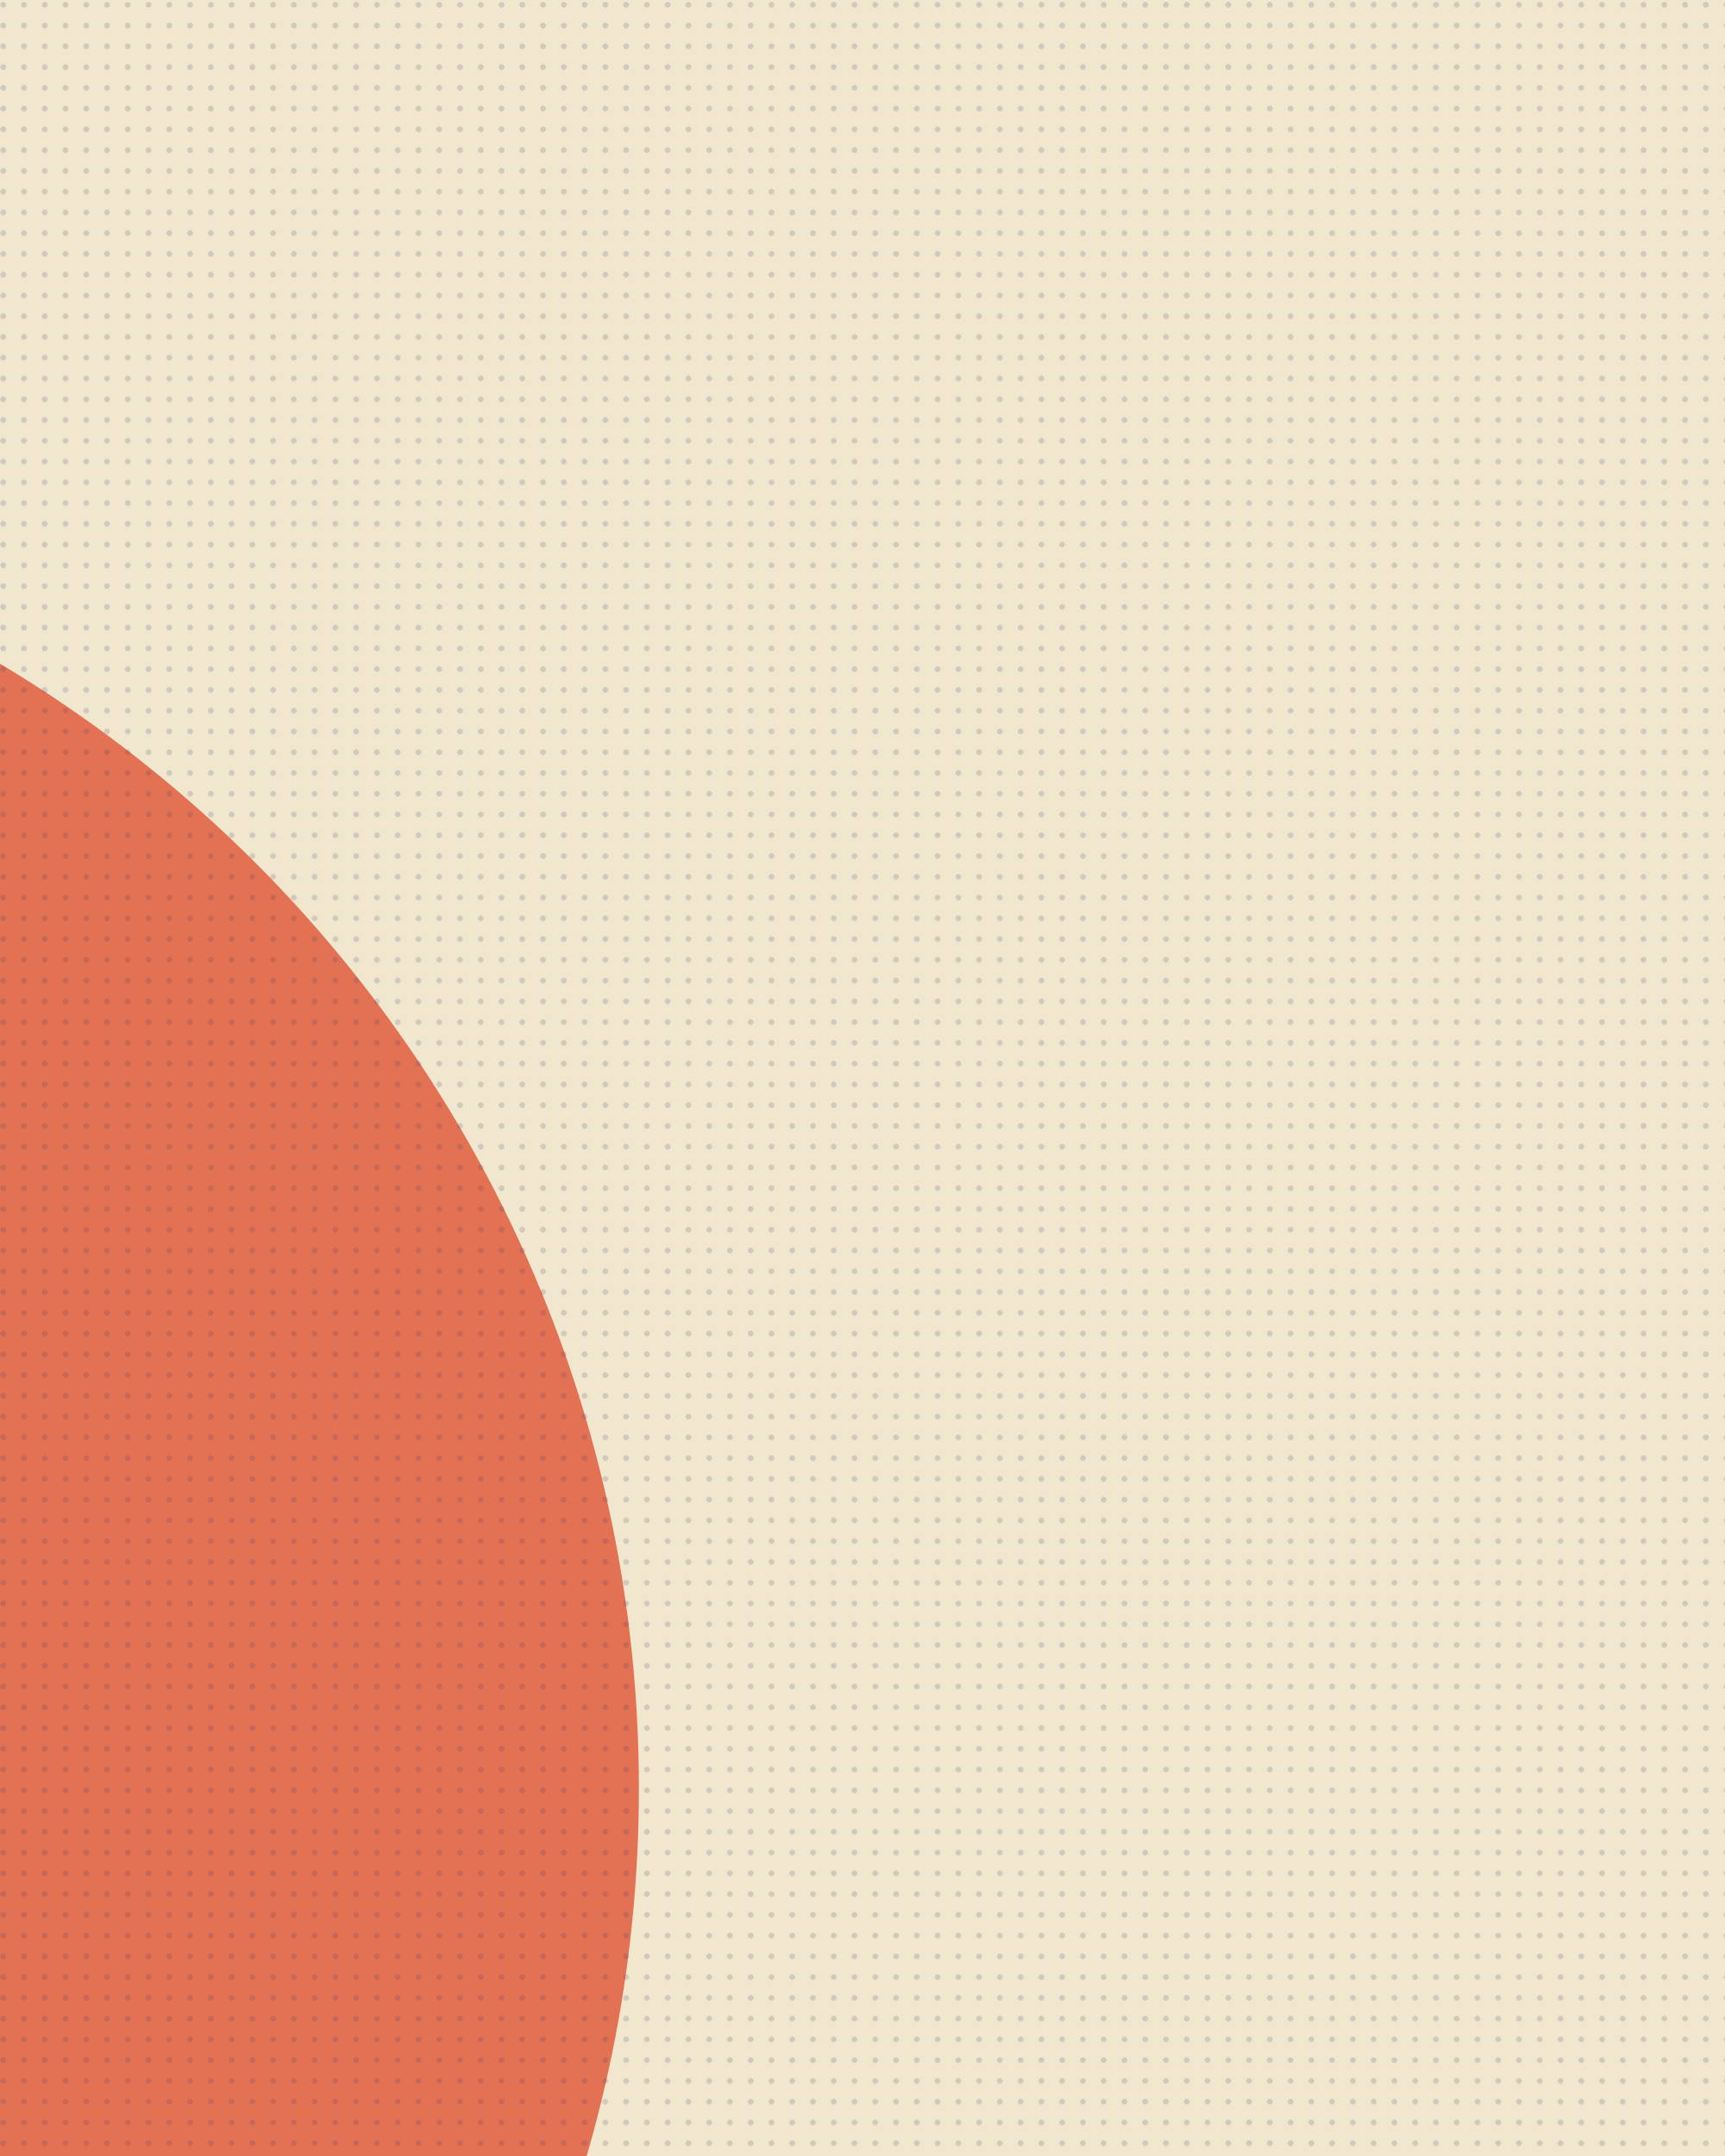
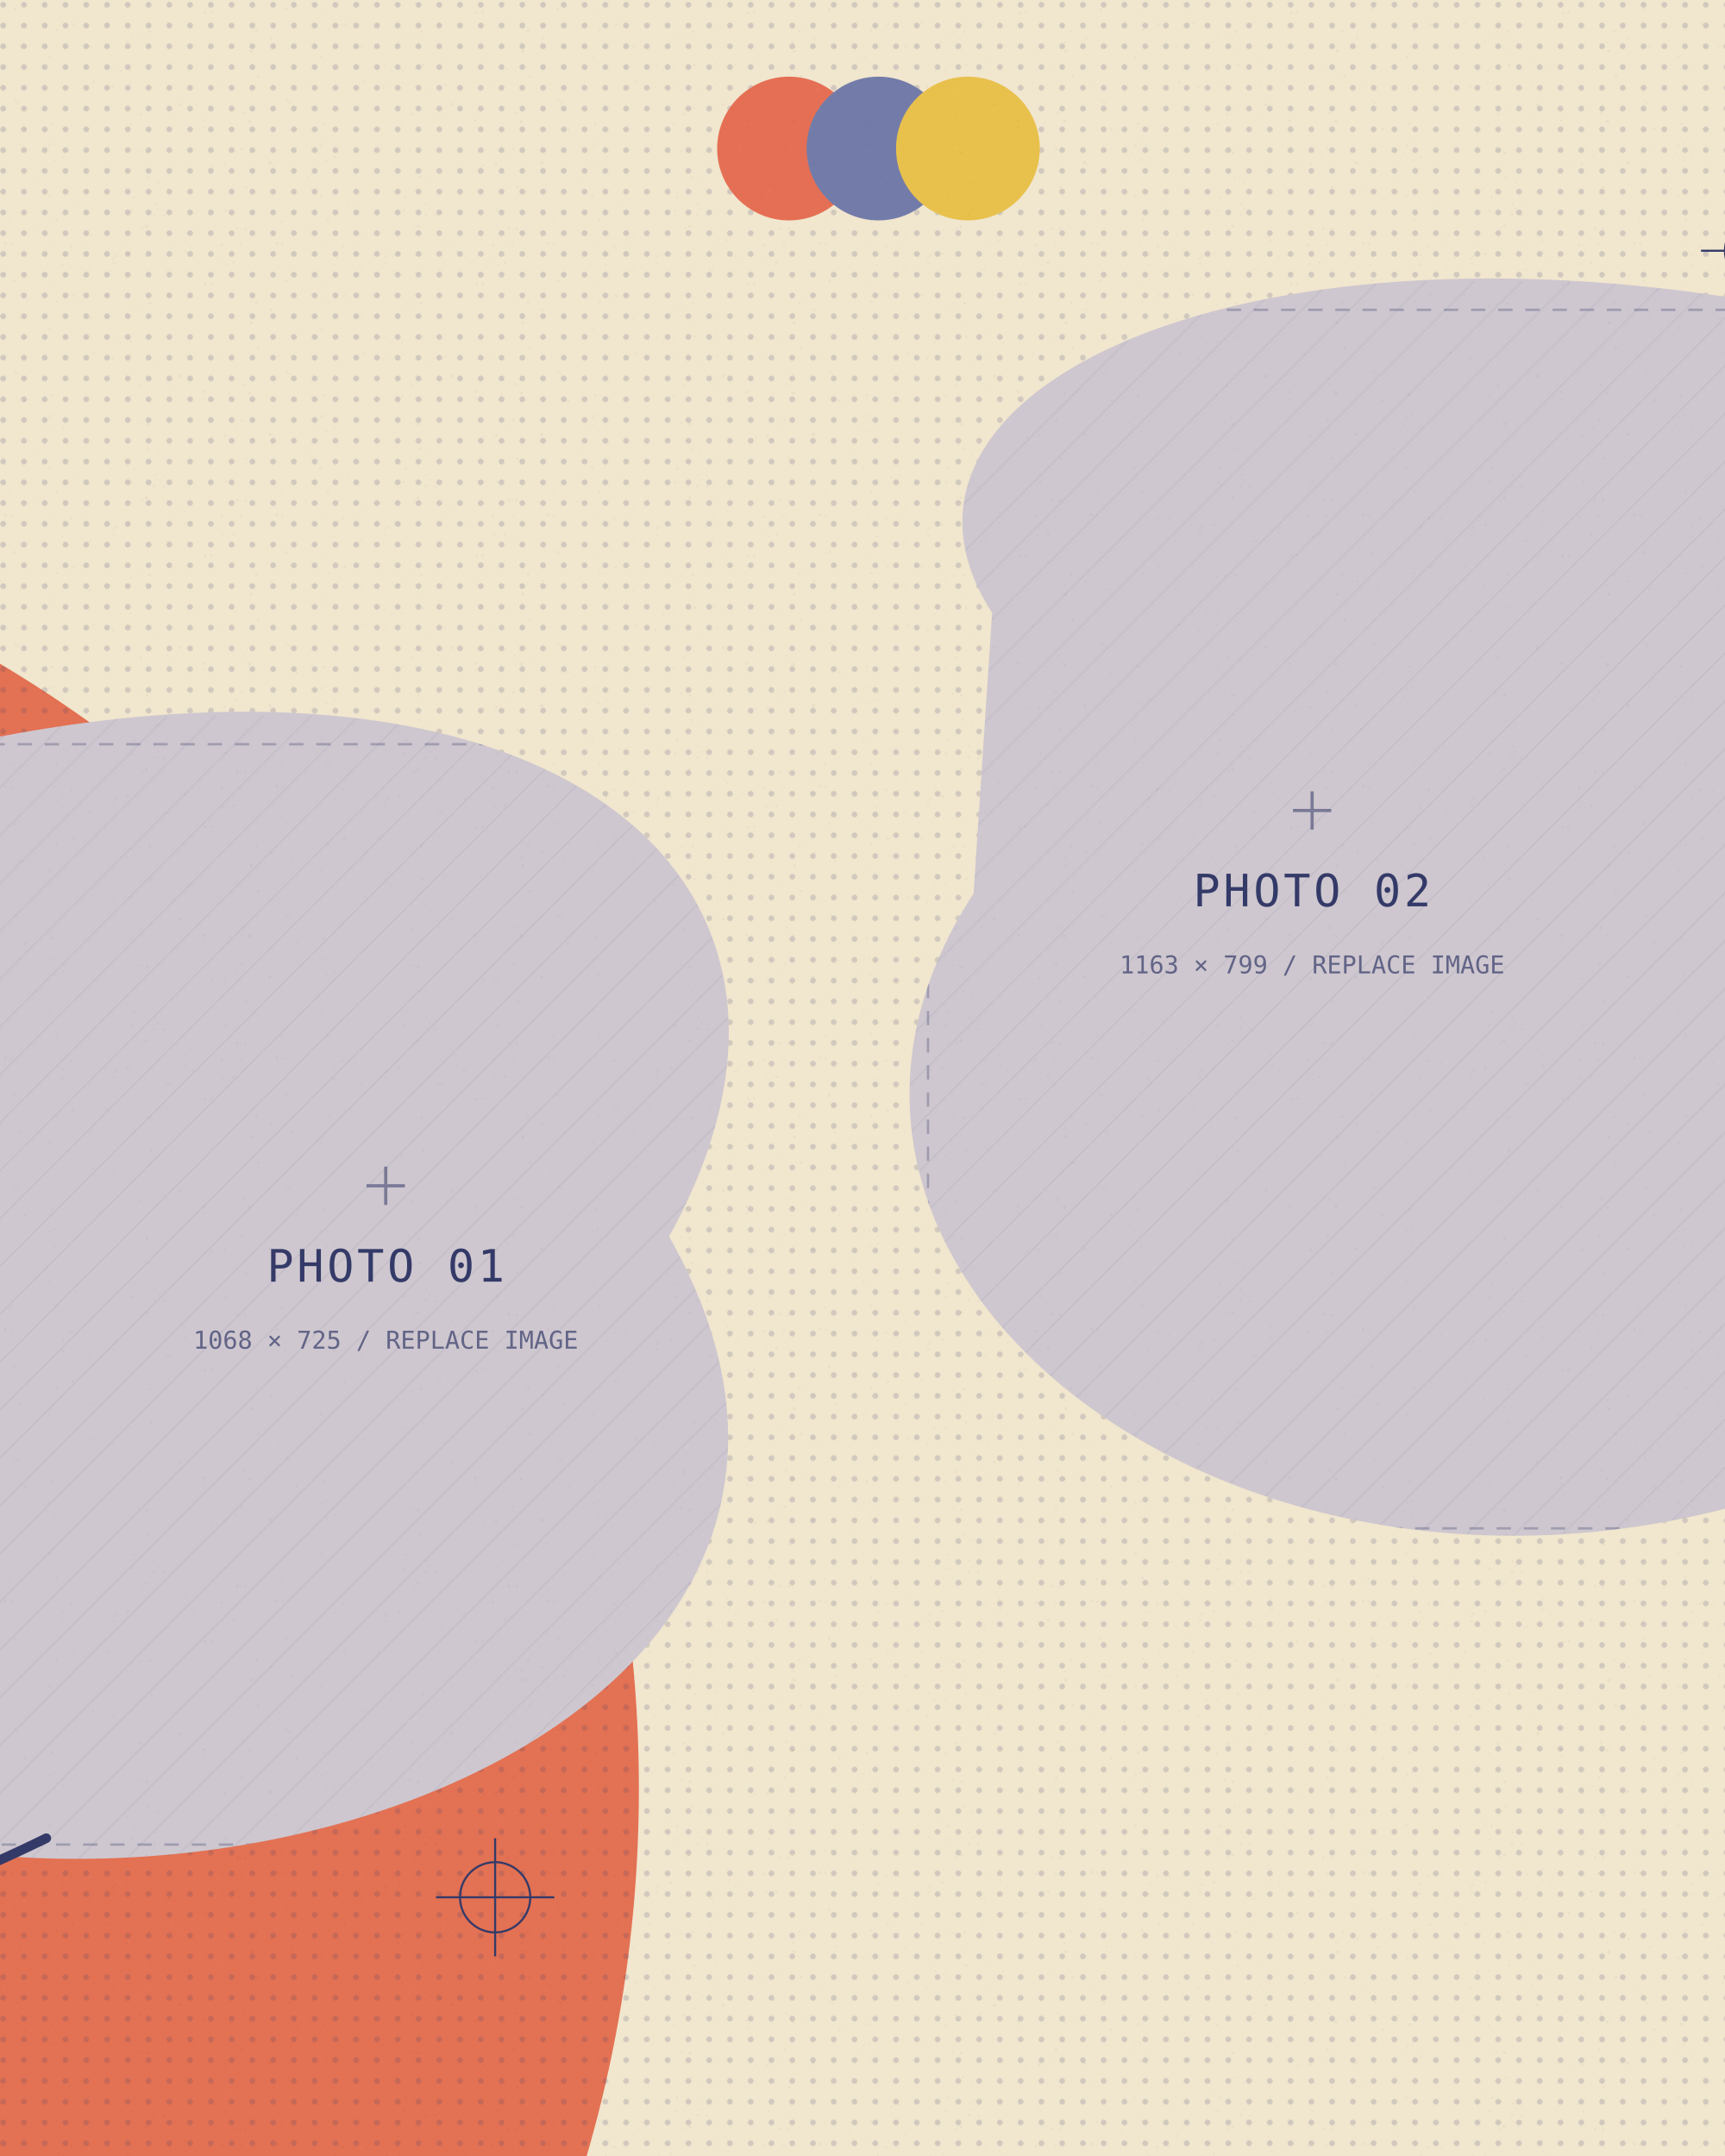
<svg xmlns="http://www.w3.org/2000/svg" width="1080" height="1350" viewBox="1080 0 1080 1350">
  <defs>
    <filter id="shadow" x="-40%" y="-40%" width="190%" height="200%">
      <feDropShadow dx="0" dy="10" stdDeviation="12" flood-color="#1b1713" flood-opacity=".2" />
    </filter>
    <filter id="small-shadow" x="-30%" y="-30%" width="160%" height="180%">
      <feDropShadow dx="1" dy="4" stdDeviation="3" flood-color="#241e17" flood-opacity=".22" />
    </filter>
    <linearGradient id="chrome" x1="0" y1="0" x2="1" y2="1">
      <stop stop-color="#55566a" />
      <stop offset=".16" stop-color="#e6e7ec" />
      <stop offset=".38" stop-color="#acaaba" />
      <stop offset=".52" stop-color="#fff" />
      <stop offset=".7" stop-color="#8d8c9b" />
      <stop offset="1" stop-color="#d9d5e6" />
    </linearGradient>
    <linearGradient id="holo" x1="0" y1="0" x2="1" y2="1">
      <stop stop-color="#b7e6e5" />
      <stop offset=".24" stop-color="#f7bad5" />
      <stop offset=".48" stop-color="#e9e8a3" />
      <stop offset=".74" stop-color="#a3cced" />
      <stop offset="1" stop-color="#d1b1ed" />
    </linearGradient>
    <linearGradient id="light-leak">
      <stop stop-color="#ea411b" stop-opacity=".4" />
      <stop offset=".16" stop-color="#faad31" stop-opacity=".12" />
      <stop offset=".4" stop-color="#ea411b" stop-opacity="0" />
    </linearGradient>
    <linearGradient id="bookshade">
      <stop stop-color="#20190f" stop-opacity=".15" />
      <stop offset=".06" stop-color="#fff" stop-opacity=".1" />
      <stop offset=".92" stop-color="#fff" stop-opacity="0" />
      <stop offset="1" stop-color="#20190f" stop-opacity=".2" />
    </linearGradient>
    <pattern id="grain" width="170" height="170" patternUnits="userSpaceOnUse">
      <circle cx="103.0" cy="166.5" r="0.59" fill="#fff" opacity="0.08" />
      <circle cx="46.6" cy="26.5" r="0.54" fill="#17120d" opacity="0.11" />
      <circle cx="128.5" cy="90.2" r="0.41" fill="#17120d" opacity="0.10" />
      <circle cx="4.5" cy="54.1" r="0.61" fill="#fff" opacity="0.06" />
      <circle cx="112.1" cy="155.0" r="0.47" fill="#17120d" opacity="0.11" />
      <circle cx="91.0" cy="91.0" r="0.61" fill="#17120d" opacity="0.09" />
      <circle cx="94.8" cy="94.9" r="0.73" fill="#fff" opacity="0.07" />
      <circle cx="164.4" cy="169.0" r="0.69" fill="#17120d" opacity="0.06" />
      <circle cx="11.0" cy="160.5" r="0.70" fill="#17120d" opacity="0.06" />
      <circle cx="75.2" cy="0.3" r="0.92" fill="#fff" opacity="0.08" />
      <circle cx="5.5" cy="150.5" r="0.72" fill="#17120d" opacity="0.05" />
      <circle cx="95.3" cy="138.6" r="0.55" fill="#17120d" opacity="0.05" />
      <circle cx="40.1" cy="67.6" r="0.78" fill="#fff" opacity="0.04" />
      <circle cx="125.7" cy="5.7" r="0.61" fill="#17120d" opacity="0.04" />
      <circle cx="147.1" cy="20.5" r="0.84" fill="#17120d" opacity="0.04" />
      <circle cx="61.8" cy="94.1" r="0.35" fill="#fff" opacity="0.09" />
      <circle cx="141.9" cy="51.9" r="0.74" fill="#17120d" opacity="0.04" />
      <circle cx="126.9" cy="14.7" r="0.91" fill="#17120d" opacity="0.05" />
      <circle cx="152.6" cy="61.6" r="0.88" fill="#fff" opacity="0.04" />
      <circle cx="154.9" cy="40.6" r="0.81" fill="#17120d" opacity="0.08" />
      <circle cx="99.1" cy="165.7" r="0.63" fill="#17120d" opacity="0.08" />
      <circle cx="29.0" cy="26.3" r="0.77" fill="#fff" opacity="0.05" />
      <circle cx="159.0" cy="130.6" r="0.73" fill="#17120d" opacity="0.05" />
      <circle cx="90.8" cy="122.7" r="0.81" fill="#17120d" opacity="0.06" />
      <circle cx="12.6" cy="93.7" r="0.75" fill="#fff" opacity="0.07" />
      <circle cx="156.0" cy="57.4" r="0.34" fill="#17120d" opacity="0.08" />
      <circle cx="95.5" cy="18.9" r="0.65" fill="#17120d" opacity="0.10" />
      <circle cx="28.9" cy="40.7" r="0.85" fill="#fff" opacity="0.10" />
      <circle cx="99.6" cy="98.3" r="0.56" fill="#17120d" opacity="0.08" />
      <circle cx="154.5" cy="67.6" r="0.53" fill="#17120d" opacity="0.07" />
      <circle cx="162.0" cy="58.9" r="0.81" fill="#fff" opacity="0.06" />
      <circle cx="29.6" cy="165.2" r="0.65" fill="#17120d" opacity="0.07" />
      <circle cx="152.0" cy="95.5" r="0.82" fill="#17120d" opacity="0.10" />
      <circle cx="151.1" cy="55.4" r="0.58" fill="#fff" opacity="0.10" />
      <circle cx="116.6" cy="29.2" r="0.82" fill="#17120d" opacity="0.05" />
      <circle cx="22.9" cy="103.6" r="0.66" fill="#17120d" opacity="0.07" />
      <circle cx="14.0" cy="90.6" r="0.53" fill="#fff" opacity="0.09" />
      <circle cx="40.8" cy="153.4" r="0.88" fill="#17120d" opacity="0.05" />
      <circle cx="94.5" cy="100.4" r="0.61" fill="#17120d" opacity="0.09" />
      <circle cx="115.9" cy="155.5" r="0.94" fill="#fff" opacity="0.09" />
      <circle cx="60.9" cy="103.5" r="0.42" fill="#17120d" opacity="0.04" />
      <circle cx="135.3" cy="44.3" r="0.59" fill="#17120d" opacity="0.08" />
      <circle cx="65.5" cy="80.7" r="0.60" fill="#fff" opacity="0.05" />
      <circle cx="51.7" cy="48.0" r="0.76" fill="#17120d" opacity="0.10" />
      <circle cx="146.6" cy="94.5" r="0.53" fill="#17120d" opacity="0.10" />
      <circle cx="110.8" cy="76.2" r="0.41" fill="#fff" opacity="0.06" />
      <circle cx="142.2" cy="21.5" r="0.66" fill="#17120d" opacity="0.05" />
      <circle cx="26.8" cy="51.7" r="0.69" fill="#17120d" opacity="0.05" />
      <circle cx="82.2" cy="60.0" r="0.41" fill="#fff" opacity="0.09" />
      <circle cx="166.3" cy="168.7" r="0.86" fill="#17120d" opacity="0.05" />
      <circle cx="38.6" cy="143.1" r="0.88" fill="#17120d" opacity="0.08" />
      <circle cx="149.9" cy="56.3" r="0.92" fill="#fff" opacity="0.07" />
      <circle cx="113.9" cy="127.9" r="0.61" fill="#17120d" opacity="0.04" />
      <circle cx="141.9" cy="77.8" r="0.53" fill="#17120d" opacity="0.10" />
      <circle cx="57.6" cy="80.1" r="0.57" fill="#fff" opacity="0.09" />
      <circle cx="69.2" cy="5.8" r="0.75" fill="#17120d" opacity="0.09" />
      <circle cx="41.0" cy="143.7" r="0.34" fill="#17120d" opacity="0.06" />
      <circle cx="166.5" cy="2.2" r="0.80" fill="#fff" opacity="0.09" />
      <circle cx="39.6" cy="167.4" r="0.33" fill="#17120d" opacity="0.07" />
      <circle cx="131.4" cy="164.8" r="0.80" fill="#17120d" opacity="0.06" />
      <circle cx="34.3" cy="105.5" r="0.87" fill="#fff" opacity="0.04" />
      <circle cx="116.2" cy="168.6" r="0.89" fill="#17120d" opacity="0.04" />
      <circle cx="10.3" cy="5.4" r="0.34" fill="#17120d" opacity="0.05" />
      <circle cx="159.2" cy="23.5" r="0.55" fill="#fff" opacity="0.05" />
      <circle cx="94.1" cy="90.0" r="0.53" fill="#17120d" opacity="0.09" />
      <circle cx="92.5" cy="77.3" r="0.65" fill="#17120d" opacity="0.06" />
      <circle cx="149.1" cy="86.1" r="0.57" fill="#fff" opacity="0.09" />
      <circle cx="99.7" cy="93.8" r="0.58" fill="#17120d" opacity="0.06" />
      <circle cx="18.4" cy="8.1" r="0.80" fill="#17120d" opacity="0.10" />
      <circle cx="50.2" cy="127.9" r="0.74" fill="#fff" opacity="0.08" />
      <circle cx="76.9" cy="18.1" r="0.32" fill="#17120d" opacity="0.10" />
      <circle cx="162.6" cy="134.7" r="0.73" fill="#17120d" opacity="0.08" />
      <circle cx="50.7" cy="40.5" r="0.64" fill="#fff" opacity="0.06" />
      <circle cx="105.7" cy="15.2" r="0.91" fill="#17120d" opacity="0.06" />
      <circle cx="14.7" cy="153.0" r="0.38" fill="#17120d" opacity="0.08" />
      <circle cx="108.0" cy="97.6" r="0.36" fill="#fff" opacity="0.09" />
      <circle cx="168.7" cy="53.1" r="0.61" fill="#17120d" opacity="0.06" />
      <circle cx="165.0" cy="14.1" r="0.82" fill="#17120d" opacity="0.04" />
      <circle cx="71.2" cy="150.3" r="0.62" fill="#fff" opacity="0.06" />
      <circle cx="64.8" cy="52.8" r="0.49" fill="#17120d" opacity="0.08" />
      <circle cx="51.8" cy="33.2" r="0.43" fill="#17120d" opacity="0.05" />
      <circle cx="61.9" cy="56.1" r="0.95" fill="#fff" opacity="0.07" />
      <circle cx="41.2" cy="93.4" r="0.85" fill="#17120d" opacity="0.08" />
      <circle cx="158.8" cy="114.3" r="0.74" fill="#17120d" opacity="0.05" />
      <circle cx="69.7" cy="14.3" r="0.54" fill="#fff" opacity="0.07" />
      <circle cx="36.2" cy="164.4" r="0.78" fill="#17120d" opacity="0.09" />
      <circle cx="53.8" cy="75.3" r="0.39" fill="#17120d" opacity="0.10" />
      <circle cx="140.7" cy="25.6" r="0.88" fill="#fff" opacity="0.10" />
      <circle cx="60.4" cy="2.5" r="0.32" fill="#17120d" opacity="0.08" />
      <circle cx="21.5" cy="39.4" r="0.37" fill="#17120d" opacity="0.10" />
      <circle cx="30.3" cy="124.0" r="0.84" fill="#fff" opacity="0.06" />
      <circle cx="34.3" cy="105.7" r="0.30" fill="#17120d" opacity="0.08" />
      <circle cx="148.2" cy="71.7" r="0.90" fill="#17120d" opacity="0.06" />
      <circle cx="123.9" cy="4.8" r="0.50" fill="#fff" opacity="0.10" />
      <circle cx="162.4" cy="128.2" r="0.47" fill="#17120d" opacity="0.06" />
      <circle cx="104.6" cy="154.4" r="0.90" fill="#17120d" opacity="0.07" />
      <circle cx="31.7" cy="119.3" r="0.81" fill="#fff" opacity="0.08" />
      <circle cx="79.4" cy="82.9" r="0.30" fill="#17120d" opacity="0.08" />
      <circle cx="30.6" cy="102.8" r="0.90" fill="#17120d" opacity="0.07" />
      <circle cx="146.1" cy="57.9" r="0.72" fill="#fff" opacity="0.10" />
      <circle cx="142.6" cy="132.0" r="0.74" fill="#17120d" opacity="0.08" />
      <circle cx="72.7" cy="90.4" r="0.71" fill="#17120d" opacity="0.04" />
      <circle cx="101.9" cy="115.1" r="0.80" fill="#fff" opacity="0.11" />
      <circle cx="130.5" cy="54.6" r="0.72" fill="#17120d" opacity="0.07" />
      <circle cx="82.9" cy="110.9" r="0.48" fill="#17120d" opacity="0.09" />
      <circle cx="25.0" cy="73.7" r="0.77" fill="#fff" opacity="0.06" />
      <circle cx="168.0" cy="39.4" r="0.65" fill="#17120d" opacity="0.05" />
      <circle cx="5.3" cy="150.7" r="0.34" fill="#17120d" opacity="0.09" />
      <circle cx="123.6" cy="168.0" r="0.46" fill="#fff" opacity="0.08" />
      <circle cx="71.9" cy="65.1" r="0.41" fill="#17120d" opacity="0.06" />
      <circle cx="163.9" cy="163.7" r="0.35" fill="#17120d" opacity="0.09" />
      <circle cx="1.8" cy="45.6" r="0.41" fill="#fff" opacity="0.07" />
      <circle cx="153.0" cy="110.9" r="0.58" fill="#17120d" opacity="0.11" />
      <circle cx="22.2" cy="7.7" r="0.70" fill="#17120d" opacity="0.09" />
      <circle cx="135.3" cy="94.6" r="0.72" fill="#fff" opacity="0.06" />
      <circle cx="92.8" cy="77.7" r="0.64" fill="#17120d" opacity="0.07" />
      <circle cx="154.0" cy="49.2" r="0.51" fill="#17120d" opacity="0.04" />
      <circle cx="5.3" cy="21.7" r="0.75" fill="#fff" opacity="0.09" />
      <circle cx="37.4" cy="43.2" r="0.45" fill="#17120d" opacity="0.09" />
      <circle cx="131.4" cy="130.3" r="0.57" fill="#17120d" opacity="0.06" />
      <circle cx="3.3" cy="149.5" r="0.46" fill="#fff" opacity="0.10" />
      <circle cx="99.6" cy="159.6" r="0.56" fill="#17120d" opacity="0.09" />
      <circle cx="42.4" cy="70.7" r="0.84" fill="#17120d" opacity="0.06" />
      <circle cx="158.7" cy="66.7" r="0.37" fill="#fff" opacity="0.06" />
      <circle cx="118.5" cy="51.3" r="0.76" fill="#17120d" opacity="0.06" />
      <circle cx="130.9" cy="161.9" r="0.52" fill="#17120d" opacity="0.10" />
      <circle cx="168.1" cy="14.1" r="0.84" fill="#fff" opacity="0.10" />
      <circle cx="32.0" cy="166.0" r="0.40" fill="#17120d" opacity="0.10" />
      <circle cx="67.0" cy="152.9" r="0.79" fill="#17120d" opacity="0.06" />
      <circle cx="150.2" cy="63.0" r="0.37" fill="#fff" opacity="0.10" />
      <circle cx="76.0" cy="91.5" r="0.46" fill="#17120d" opacity="0.04" />
      <circle cx="72.9" cy="29.1" r="0.78" fill="#17120d" opacity="0.06" />
      <circle cx="63.8" cy="6.6" r="0.45" fill="#fff" opacity="0.05" />
      <circle cx="61.8" cy="116.5" r="0.65" fill="#17120d" opacity="0.05" />
      <circle cx="59.0" cy="148.2" r="0.34" fill="#17120d" opacity="0.09" />
      <circle cx="15.6" cy="33.7" r="0.93" fill="#fff" opacity="0.09" />
      <circle cx="89.5" cy="114.3" r="0.37" fill="#17120d" opacity="0.04" />
      <circle cx="101.5" cy="40.7" r="0.35" fill="#17120d" opacity="0.08" />
      <circle cx="160.1" cy="91.9" r="0.69" fill="#fff" opacity="0.09" />
      <circle cx="164.7" cy="70.4" r="0.42" fill="#17120d" opacity="0.10" />
      <circle cx="28.7" cy="153.5" r="0.84" fill="#17120d" opacity="0.08" />
      <circle cx="125.1" cy="134.8" r="0.34" fill="#fff" opacity="0.08" />
      <circle cx="140.0" cy="158.8" r="0.76" fill="#17120d" opacity="0.10" />
      <circle cx="3.6" cy="148.1" r="0.48" fill="#17120d" opacity="0.05" />
      <circle cx="148.0" cy="92.8" r="0.66" fill="#fff" opacity="0.10" />
      <circle cx="85.7" cy="14.1" r="0.31" fill="#17120d" opacity="0.08" />
      <circle cx="125.7" cy="158.6" r="0.43" fill="#17120d" opacity="0.07" />
      <circle cx="32.8" cy="149.9" r="0.31" fill="#fff" opacity="0.08" />
      <circle cx="44.0" cy="117.1" r="0.64" fill="#17120d" opacity="0.11" />
      <circle cx="2.7" cy="65.5" r="0.95" fill="#17120d" opacity="0.08" />
      <circle cx="68.1" cy="80.7" r="0.36" fill="#fff" opacity="0.09" />
      <circle cx="37.4" cy="98.2" r="0.50" fill="#17120d" opacity="0.06" />
      <circle cx="141.8" cy="44.1" r="0.54" fill="#17120d" opacity="0.09" />
      <circle cx="99.3" cy="13.5" r="0.89" fill="#fff" opacity="0.06" />
      <circle cx="50.6" cy="19.5" r="0.92" fill="#17120d" opacity="0.07" />
      <circle cx="75.7" cy="80.9" r="0.70" fill="#17120d" opacity="0.10" />
      <circle cx="132.6" cy="98.8" r="0.55" fill="#fff" opacity="0.06" />
      <circle cx="91.0" cy="35.7" r="0.81" fill="#17120d" opacity="0.06" />
      <circle cx="87.1" cy="100.1" r="0.40" fill="#17120d" opacity="0.07" />
      <circle cx="107.4" cy="6.6" r="0.40" fill="#fff" opacity="0.11" />
      <circle cx="132.3" cy="160.3" r="0.90" fill="#17120d" opacity="0.06" />
      <circle cx="3.5" cy="8.3" r="0.38" fill="#17120d" opacity="0.09" />
      <circle cx="90.0" cy="63.9" r="0.48" fill="#fff" opacity="0.08" />
      <circle cx="131.3" cy="40.5" r="0.47" fill="#17120d" opacity="0.07" />
      <circle cx="139.3" cy="26.4" r="0.69" fill="#17120d" opacity="0.07" />
      <circle cx="140.9" cy="111.9" r="0.41" fill="#fff" opacity="0.10" />
      <circle cx="8.2" cy="44.4" r="0.54" fill="#17120d" opacity="0.06" />
      <circle cx="153.8" cy="19.9" r="0.75" fill="#17120d" opacity="0.10" />
      <circle cx="2.9" cy="20.0" r="0.75" fill="#fff" opacity="0.09" />
      <circle cx="34.0" cy="76.8" r="0.50" fill="#17120d" opacity="0.09" />
      <circle cx="135.7" cy="152.5" r="0.46" fill="#17120d" opacity="0.07" />
      <circle cx="157.0" cy="59.9" r="0.94" fill="#fff" opacity="0.05" />
      <circle cx="71.1" cy="64.1" r="0.56" fill="#17120d" opacity="0.09" />
      <circle cx="107.9" cy="129.1" r="0.46" fill="#17120d" opacity="0.11" />
      <circle cx="59.4" cy="62.5" r="0.83" fill="#fff" opacity="0.05" />
      <circle cx="66.5" cy="138.7" r="0.73" fill="#17120d" opacity="0.06" />
      <circle cx="139.0" cy="118.0" r="0.43" fill="#17120d" opacity="0.08" />
      <circle cx="120.9" cy="65.9" r="0.60" fill="#fff" opacity="0.04" />
      <circle cx="157.0" cy="127.4" r="0.59" fill="#17120d" opacity="0.10" />
      <circle cx="59.8" cy="23.9" r="0.74" fill="#17120d" opacity="0.08" />
      <circle cx="96.9" cy="102.5" r="0.38" fill="#fff" opacity="0.06" />
      <circle cx="152.0" cy="31.4" r="0.58" fill="#17120d" opacity="0.05" />
      <circle cx="35.7" cy="114.9" r="0.41" fill="#17120d" opacity="0.07" />
      <circle cx="24.5" cy="47.4" r="0.70" fill="#fff" opacity="0.07" />
      <circle cx="68.2" cy="165.8" r="0.34" fill="#17120d" opacity="0.10" />
      <circle cx="59.1" cy="101.9" r="0.91" fill="#17120d" opacity="0.11" />
      <circle cx="29.8" cy="152.3" r="0.36" fill="#fff" opacity="0.07" />
      <circle cx="36.2" cy="11.5" r="0.35" fill="#17120d" opacity="0.11" />
      <circle cx="37.7" cy="98.7" r="0.39" fill="#17120d" opacity="0.06" />
      <circle cx="127.5" cy="41.8" r="0.58" fill="#fff" opacity="0.09" />
      <circle cx="149.2" cy="143.2" r="0.72" fill="#17120d" opacity="0.06" />
      <circle cx="156.7" cy="134.3" r="0.91" fill="#17120d" opacity="0.06" />
      <circle cx="159.8" cy="110.9" r="0.93" fill="#fff" opacity="0.07" />
      <circle cx="17.8" cy="79.5" r="0.52" fill="#17120d" opacity="0.10" />
      <circle cx="47.3" cy="32.1" r="0.92" fill="#17120d" opacity="0.10" />
      <circle cx="62.2" cy="125.4" r="0.77" fill="#fff" opacity="0.07" />
      <circle cx="46.4" cy="76.0" r="0.92" fill="#17120d" opacity="0.10" />
      <circle cx="93.7" cy="152.3" r="0.52" fill="#17120d" opacity="0.08" />
      <circle cx="9.2" cy="70.6" r="0.35" fill="#fff" opacity="0.05" />
      <circle cx="31.4" cy="131.7" r="0.85" fill="#17120d" opacity="0.07" />
      <circle cx="95.3" cy="137.5" r="0.74" fill="#17120d" opacity="0.06" />
      <circle cx="30.8" cy="2.6" r="0.75" fill="#fff" opacity="0.07" />
      <circle cx="69.7" cy="63.0" r="0.54" fill="#17120d" opacity="0.11" />
      <circle cx="63.4" cy="152.4" r="0.94" fill="#17120d" opacity="0.08" />
      <circle cx="98.2" cy="124.3" r="0.38" fill="#fff" opacity="0.05" />
      <circle cx="144.0" cy="123.5" r="0.66" fill="#17120d" opacity="0.10" />
      <circle cx="151.7" cy="141.7" r="0.83" fill="#17120d" opacity="0.10" />
      <circle cx="16.3" cy="135.6" r="0.54" fill="#fff" opacity="0.07" />
      <circle cx="58.5" cy="156.3" r="0.33" fill="#17120d" opacity="0.07" />
      <circle cx="166.4" cy="154.0" r="0.49" fill="#17120d" opacity="0.09" />
      <circle cx="34.1" cy="13.0" r="0.48" fill="#fff" opacity="0.08" />
      <circle cx="84.9" cy="73.0" r="0.35" fill="#17120d" opacity="0.06" />
      <circle cx="160.0" cy="59.9" r="0.48" fill="#17120d" opacity="0.06" />
      <circle cx="66.6" cy="165.2" r="0.81" fill="#fff" opacity="0.09" />
      <circle cx="170.0" cy="72.5" r="0.86" fill="#17120d" opacity="0.04" />
      <circle cx="88.9" cy="96.2" r="0.54" fill="#17120d" opacity="0.07" />
      <circle cx="54.7" cy="144.0" r="0.30" fill="#fff" opacity="0.09" />
      <circle cx="17.5" cy="75.4" r="0.79" fill="#17120d" opacity="0.10" />
      <circle cx="124.7" cy="141.1" r="0.42" fill="#17120d" opacity="0.05" />
      <circle cx="121.2" cy="61.8" r="0.31" fill="#fff" opacity="0.09" />
      <circle cx="21.0" cy="105.3" r="0.38" fill="#17120d" opacity="0.08" />
      <circle cx="24.1" cy="86.0" r="0.35" fill="#17120d" opacity="0.04" />
      <circle cx="74.2" cy="70.3" r="0.79" fill="#fff" opacity="0.10" />
      <circle cx="6.0" cy="157.4" r="0.67" fill="#17120d" opacity="0.06" />
      <circle cx="81.7" cy="144.1" r="0.65" fill="#17120d" opacity="0.05" />
      <circle cx="61.6" cy="97.2" r="0.35" fill="#fff" opacity="0.06" />
      <circle cx="92.9" cy="7.9" r="0.41" fill="#17120d" opacity="0.10" />
      <circle cx="116.7" cy="147.1" r="0.74" fill="#17120d" opacity="0.05" />
      <circle cx="142.3" cy="39.7" r="0.60" fill="#fff" opacity="0.07" />
      <circle cx="43.6" cy="143.4" r="0.84" fill="#17120d" opacity="0.08" />
    </pattern>
    <pattern id="ruled" width="42" height="42" patternUnits="userSpaceOnUse">
      <path d="M0 41.5H42" fill="none" stroke="#343a68" stroke-opacity=".1" />
    </pattern>
    <pattern id="grid" width="40" height="40" patternUnits="userSpaceOnUse">
      <path d="M40 0H0V40" fill="none" stroke="#343a68" stroke-opacity=".12" stroke-width="1" />
    </pattern>
    <pattern id="dots" width="13" height="13" patternUnits="userSpaceOnUse">
      <circle cx="3" cy="3" r="1.8" fill="#343a68" opacity=".17" />
    </pattern>
    <pattern id="gingham" width="100" height="100" patternUnits="userSpaceOnUse">
      <rect width="50" height="100" fill="#e66a51" opacity=".12" />
      <rect width="100" height="50" fill="#e66a51" opacity=".12" />
    </pattern>
    <pattern id="scanlines" width="6" height="6" patternUnits="userSpaceOnUse">
      <rect width="6" height="2" fill="#111" opacity=".15" />
    </pattern>
    <pattern id="placeholder" width="30" height="30" patternUnits="userSpaceOnUse">
      <path d="M0 30L30 0" stroke="#343a68" opacity=".065" />
    </pattern>
    <clipPath id="clip-18-riso-club--photo-01" clipPathUnits="userSpaceOnUse">
      <path d="M53.4 188.5C-32.04 58 213.6 -50.75 544.68 21.75C918.48 -65.25 1132.08 94.25 1003.92 326.25C1164.12 609 768.96 775.75 480.6 696C181.56 775.75 -96.12 558.25 42.72 348Z" fill="white" stroke="none" stroke-width="0" />
    </clipPath>
    <clipPath id="clip-18-riso-club--photo-02" clipPathUnits="userSpaceOnUse">
      <path d="M58.15 207.74C-34.89 63.92 232.6 -55.93 593.13 23.97C1000.18 -71.91 1232.78 103.87 1093.22 359.55C1267.67 671.16 837.36 854.93 523.35 767.04C197.71 854.93 -104.67 615.23 46.52 383.52Z" fill="white" stroke="none" stroke-width="0" />
    </clipPath>
    <clipPath id="clip-18-riso-club--photo-03" clipPathUnits="userSpaceOnUse">
      <path d="M56.55 190.32C-33.93 58.56 226.2 -51.24 576.81 21.96C972.66 -65.88 1198.86 95.16 1063.14 329.4C1232.79 614.88 814.32 783.24 508.95 702.72C192.27 783.24 -101.79 563.64 45.24 351.36Z" fill="white" stroke="none" stroke-width="0" />
    </clipPath>
    <clipPath id="clip-18-riso-club--photo-04" clipPathUnits="userSpaceOnUse">
      <rect width="1210" height="818" rx="0" fill="white" stroke="none" stroke-width="0" />
    </clipPath>
    <clipPath id="clip-18-riso-club--photo-05" clipPathUnits="userSpaceOnUse">
      <ellipse cx="175" cy="201.5" rx="175" ry="201.5" fill="white" stroke="none" stroke-width="0" />
    </clipPath>
    <clipPath id="clip-18-riso-club--photo-06" clipPathUnits="userSpaceOnUse">
      <rect width="399" height="309" rx="0" fill="white" stroke="none" stroke-width="0" />
    </clipPath>
  </defs>
-   <rect x="0" y="0" width="5400" height="1350" fill="#f1e6ce" />
-   <circle cx="660" cy="1120" r="820" fill="#e37153" />
-   <rect x="2300" y="-100" width="1000" height="1490" fill="#d7bb4e" transform="rotate(5 2800 600)" />
-   <circle cx="5110" cy="300" r="915" fill="#7385af" />
-   <rect x="0" y="0" width="5400" height="1350" fill="url(#dots)" />
+   <g id="18-riso-club--art-001" data-layer-kind="art">
+     <rect x="0" y="0" width="5400" height="1350" fill="#f1e6ce" />
+   </g>
+   <g id="18-riso-club--art-002" data-layer-kind="art">
+     <circle cx="660" cy="1120" r="820" fill="#e37153" />
+     <rect x="2300" y="-100" width="1000" height="1490" fill="#d7bb4e" transform="rotate(5 2800 600)" />
+     <circle cx="5110" cy="300" r="915" fill="#7385af" />
+   </g>
+   <g id="18-riso-club--art-003" data-layer-kind="art">
+     <rect x="0" y="0" width="5400" height="1350" fill="url(#dots)" />
+   </g>
+   <g id="18-riso-club--text-01" data-layer-kind="text" />
+   <g id="18-riso-club--text-02" data-layer-kind="text" />
+   <g id="18-riso-club--text-03" data-layer-kind="text" />
+   <g id="18-riso-club--text-04" data-layer-kind="text" />
+   <g id="18-riso-club--photo-01" data-layer-kind="image">
+     <g data-slot-id="18-riso-club--photo-01" data-role="image-slot" transform="translate(495 448) rotate(0 534 362.5)">
+       <g clip-path="url(#clip-18-riso-club--photo-01)">
+         <g data-role="placeholder">
+           <path d="M53.4 188.5C-32.04 58 213.6 -50.75 544.68 21.75C918.48 -65.25 1132.08 94.25 1003.92 326.25C1164.12 609 768.96 775.75 480.6 696C181.56 775.75 -96.12 558.25 42.72 348Z" fill="#cec7cf" stroke="none" stroke-width="0" />
+           <rect width="1068" height="725" fill="url(#placeholder)" />
+           <rect x="18" y="18" width="1032" height="689" fill="none" stroke="#343a68" stroke-width="1.5" stroke-dasharray="9 8" opacity=".3" />
+           <g fill="#343a68" text-anchor="middle" font-family="'DejaVu Sans Mono', 'Courier New', monospace">
+             <text x="292.5" y="354.5" font-size="28" letter-spacing="2">PHOTO 01</text>
+             <text x="292.5" y="396.5" font-size="15.4" opacity=".7">1068 × 725 / REPLACE IMAGE</text>
+           </g>
+           <path d="M280.5 294.5h24m-12-12v24" fill="none" stroke="#343a68" stroke-width="2" opacity=".55" />
+           <g fill="#343a68" text-anchor="middle" font-family="'DejaVu Sans Mono', 'Courier New', monospace">
+             <text x="826.5" y="354.5" font-size="28" letter-spacing="2">PHOTO 01</text>
+             <text x="826.5" y="396.5" font-size="15.4" opacity=".7">1068 × 725 / REPLACE IMAGE</text>
+           </g>
+           <path d="M814.5 294.5h24m-12-12v24" fill="none" stroke="#343a68" stroke-width="2" opacity=".55" />
+         </g>
+       </g>
+     </g>
+   </g>
+   <g id="18-riso-club--photo-02" data-layer-kind="image">
+     <g data-slot-id="18-riso-club--photo-02" data-role="image-slot" transform="translate(1643 176) rotate(0 581.5 399.5)">
+       <g clip-path="url(#clip-18-riso-club--photo-02)">
+         <g data-role="placeholder">
+           <path d="M58.15 207.74C-34.89 63.92 232.6 -55.93 593.13 23.97C1000.18 -71.91 1232.78 103.87 1093.22 359.55C1267.67 671.16 837.36 854.93 523.35 767.04C197.71 854.93 -104.67 615.23 46.52 383.52Z" fill="#cec7cf" stroke="none" stroke-width="0" />
+           <rect width="1163" height="799" fill="url(#placeholder)" />
+           <rect x="18" y="18" width="1127" height="763" fill="none" stroke="#343a68" stroke-width="1.5" stroke-dasharray="9 8" opacity=".3" />
+           <g fill="#343a68" text-anchor="middle" font-family="'DejaVu Sans Mono', 'Courier New', monospace">
+             <text x="258.5" y="391.5" font-size="28" letter-spacing="2">PHOTO 02</text>
+             <text x="258.5" y="433.5" font-size="15.4" opacity=".7">1163 × 799 / REPLACE IMAGE</text>
+           </g>
+           <path d="M246.5 331.5h24m-12-12v24" fill="none" stroke="#343a68" stroke-width="2" opacity=".55" />
+           <g fill="#343a68" text-anchor="middle" font-family="'DejaVu Sans Mono', 'Courier New', monospace">
+             <text x="840" y="391.5" font-size="28" letter-spacing="2">PHOTO 02</text>
+             <text x="840" y="433.5" font-size="15.4" opacity=".7">1163 × 799 / REPLACE IMAGE</text>
+           </g>
+           <path d="M828 331.5h24m-12-12v24" fill="none" stroke="#343a68" stroke-width="2" opacity=".55" />
+         </g>
+       </g>
+     </g>
+   </g>
+   <g id="18-riso-club--photo-03" data-layer-kind="image">
+     <g data-slot-id="18-riso-club--photo-03" data-role="image-slot" transform="translate(2880 465) rotate(0 565.5 366)">
+       <g clip-path="url(#clip-18-riso-club--photo-03)">
+         <g data-role="placeholder">
+           <path d="M56.55 190.32C-33.93 58.56 226.2 -51.24 576.81 21.96C972.66 -65.88 1198.86 95.16 1063.14 329.4C1232.79 614.88 814.32 783.24 508.95 702.72C192.27 783.24 -101.79 563.64 45.24 351.36Z" fill="#cec7cf" stroke="none" stroke-width="0" />
+           <rect width="1131" height="732" fill="url(#placeholder)" />
+           <rect x="18" y="18" width="1095" height="696" fill="none" stroke="#343a68" stroke-width="1.5" stroke-dasharray="9 8" opacity=".3" />
+           <g fill="#343a68" text-anchor="middle" font-family="'DejaVu Sans Mono', 'Courier New', monospace">
+             <text x="180" y="358" font-size="21.176" letter-spacing="2">PHOTO 03</text>
+             <text x="180" y="393.176" font-size="11.647" opacity=".7">1131 × 732 / REPLACE IMAGE</text>
+           </g>
+           <path d="M168 304.824h24m-12-12v24" fill="none" stroke="#343a68" stroke-width="2" opacity=".55" />
+           <g fill="#343a68" text-anchor="middle" font-family="'DejaVu Sans Mono', 'Courier New', monospace">
+             <text x="745.5" y="358" font-size="28" letter-spacing="2">PHOTO 03</text>
+             <text x="745.5" y="400" font-size="15.4" opacity=".7">1131 × 732 / REPLACE IMAGE</text>
+           </g>
+           <path d="M733.5 298h24m-12-12v24" fill="none" stroke="#343a68" stroke-width="2" opacity=".55" />
+         </g>
+       </g>
+     </g>
+   </g>
+   <g id="18-riso-club--art-004" data-layer-kind="art">
+     <g transform="translate(4076 359) rotate(4 605 409)">
+       <rect x="-25" y="-25" width="1260" height="868" fill="#f4e8ca" filter="url(#shadow)" />
+       <rect x="-22" y="-22" width="1254" height="862" fill="url(#grain)" />
+     </g>
+   </g>
+   <g id="18-riso-club--photo-04" data-layer-kind="image">
+     <g data-slot-id="18-riso-club--photo-04" data-role="image-slot" transform="translate(4076 359) rotate(4 605 409)">
+       <g clip-path="url(#clip-18-riso-club--photo-04)">
+         <g data-role="placeholder">
+           <rect width="1210" height="818" rx="0" fill="#cec7cf" stroke="none" stroke-width="0" />
+           <rect width="1210" height="818" fill="url(#placeholder)" />
+           <rect x="18" y="18" width="1174" height="782" fill="none" stroke="#343a68" stroke-width="1.5" stroke-dasharray="9 8" opacity=".3" />
+           <g fill="#343a68" text-anchor="middle" font-family="'DejaVu Sans Mono', 'Courier New', monospace">
+             <text x="122" y="401" font-size="14.353" letter-spacing="2">PHOTO 04</text>
+             <text x="122" y="429.353" font-size="7.894" opacity=".7">1210 × 818 / REPLACE IMAGE</text>
+           </g>
+           <path d="M110 354.647h24m-12-12v24" fill="none" stroke="#343a68" stroke-width="2" opacity=".55" />
+           <g fill="#343a68" text-anchor="middle" font-family="'DejaVu Sans Mono', 'Courier New', monospace">
+             <text x="727" y="401" font-size="28" letter-spacing="2">PHOTO 04</text>
+             <text x="727" y="443" font-size="15.4" opacity=".7">1210 × 818 / REPLACE IMAGE</text>
+           </g>
+           <path d="M715 341h24m-12-12v24" fill="none" stroke="#343a68" stroke-width="2" opacity=".55" />
+         </g>
+       </g>
+     </g>
+   </g>
+   <g id="18-riso-club--art-005" data-layer-kind="art">
+     <g transform="translate(4076 359) rotate(4 605 409)">
+       <rect x="-1" y="-1" width="1212" height="820" fill="none" stroke="#251d14" stroke-opacity=".14" stroke-width="1.4" />
+     </g>
+   </g>
+   <g id="18-riso-club--photo-05" data-layer-kind="image">
+     <g data-slot-id="18-riso-club--photo-05" data-role="image-slot" transform="translate(173 665) rotate(0 175 201.5)">
+       <g clip-path="url(#clip-18-riso-club--photo-05)">
+         <g data-role="placeholder">
+           <ellipse cx="175" cy="201.5" rx="175" ry="201.5" fill="#cec7cf" stroke="none" stroke-width="0" />
+           <rect width="350" height="403" fill="url(#placeholder)" />
+           <rect x="18" y="18" width="314" height="367" fill="none" stroke="#343a68" stroke-width="1.5" stroke-dasharray="9 8" opacity=".3" />
+           <g fill="#343a68" text-anchor="middle" font-family="'DejaVu Sans Mono', 'Courier New', monospace">
+             <text x="175" y="193.5" font-size="20.588" letter-spacing="2">PHOTO 05</text>
+             <text x="175" y="228.088" font-size="11.324" opacity=".7">350 × 403 / REPLACE IMAGE</text>
+           </g>
+           <path d="M163 140.912h24m-12-12v24" fill="none" stroke="#343a68" stroke-width="2" opacity=".55" />
+         </g>
+       </g>
+     </g>
+   </g>
+   <g id="18-riso-club--art-006" data-layer-kind="art">
+     <g transform="translate(3415 55) rotate(-9 199.5 154.5)">
+       <rect x="-22" y="-22" width="443" height="353" fill="#eee5c9" filter="url(#shadow)" />
+       <rect x="-19" y="-19" width="437" height="347" fill="url(#grain)" />
+     </g>
+   </g>
+   <g id="18-riso-club--photo-06" data-layer-kind="image">
+     <g data-slot-id="18-riso-club--photo-06" data-role="image-slot" transform="translate(3415 55) rotate(-9 199.5 154.5)">
+       <g clip-path="url(#clip-18-riso-club--photo-06)">
+         <g data-role="placeholder">
+           <rect width="399" height="309" rx="0" fill="#cec7cf" stroke="none" stroke-width="0" />
+           <rect width="399" height="309" fill="url(#placeholder)" />
+           <rect x="18" y="18" width="363" height="273" fill="none" stroke="#343a68" stroke-width="1.5" stroke-dasharray="9 8" opacity=".3" />
+           <g fill="#343a68" text-anchor="middle" font-family="'DejaVu Sans Mono', 'Courier New', monospace">
+             <text x="199.5" y="146.5" font-size="23.471" letter-spacing="2">PHOTO 06</text>
+             <text x="199.5" y="183.971" font-size="12.909" opacity=".7">399 × 309 / REPLACE IMAGE</text>
+           </g>
+           <path d="M187.5 91.029h24m-12-12v24" fill="none" stroke="#343a68" stroke-width="2" opacity=".55" />
+         </g>
+       </g>
+     </g>
+   </g>
+   <g id="18-riso-club--art-007" data-layer-kind="art">
+     <g transform="translate(3415 55) rotate(-9 199.5 154.5)">
+       <rect x="-1" y="-1" width="401" height="311" fill="none" stroke="#251d14" stroke-opacity=".14" stroke-width="1.4" />
+     </g>
+   </g>
+   <g id="18-riso-club--text-05" data-layer-kind="text" />
+   <g id="18-riso-club--text-06" data-layer-kind="text" />
+   <g id="18-riso-club--text-07" data-layer-kind="text" />
+   <g id="18-riso-club--text-08" data-layer-kind="text" />
+   <g id="18-riso-club--text-09" data-layer-kind="text" />
+   <g id="18-riso-club--text-10" data-layer-kind="text" />
+   <g id="18-riso-club--art-008" data-layer-kind="art">
+     <circle cx="940" cy="140" r="22" fill="none" stroke="#343a68" stroke-width="1.3" />
+     <path d="M903 140L977 140" fill="none" stroke="#343a68" stroke-width="1.3" />
+     <path d="M940 103L940 177" fill="none" stroke="#343a68" stroke-width="1.3" />
+     <circle cx="1390" cy="1188" r="22" fill="none" stroke="#343a68" stroke-width="1.3" />
+     <path d="M1353 1188L1427 1188" fill="none" stroke="#343a68" stroke-width="1.3" />
+     <path d="M1390 1151L1390 1225" fill="none" stroke="#343a68" stroke-width="1.3" />
+     <circle cx="2182" cy="157" r="22" fill="none" stroke="#343a68" stroke-width="1.3" />
+     <path d="M2145 157L2219 157" fill="none" stroke="#343a68" stroke-width="1.3" />
+     <path d="M2182 120L2182 194" fill="none" stroke="#343a68" stroke-width="1.3" />
+     <circle cx="3907" cy="1265" r="22" fill="none" stroke="#343a68" stroke-width="1.3" />
+     <path d="M3870 1265L3944 1265" fill="none" stroke="#343a68" stroke-width="1.3" />
+     <path d="M3907 1228L3907 1302" fill="none" stroke="#343a68" stroke-width="1.3" />
+     <circle cx="5269" cy="1245" r="22" fill="none" stroke="#343a68" stroke-width="1.3" />
+     <path d="M5232 1245L5306 1245" fill="none" stroke="#343a68" stroke-width="1.3" />
+     <path d="M5269 1208L5269 1282" fill="none" stroke="#343a68" stroke-width="1.3" />
+   </g>
+   <g id="18-riso-club--art-009" data-layer-kind="art">
+     <path d="M4013.507 298.875L3951.088 303.036L3997.446 345.039L3937.74 326.37L3965.795 382.283L3916.864 343.307L3922.826 405.579L3891.28 351.559L3874.343 411.779L3864.442 350.011L3826.895 400.047L3839.975 338.873L3786.889 371.967L3821.184 319.649L3759.728 331.331L3810.607 294.935L3749.081 283.627L3809.671 268.069L3756.385 235.299L3818.504 242.679L3780.654 192.872L3835.913 222.194L3818.61 162.078L3859.546 209.382L3865.128 147.074L3886.211 205.971L3913.924 149.888L3912.308 212.424L3958.409 170.139L3934.311 227.868L3992.574 205.093L3949.25 250.218L4011.806 250.027L3955.106 276.455Z" fill="#df654e" stroke="none" stroke-width="1" />
+   </g>
+   <g id="18-riso-club--text-11" data-layer-kind="text" />
+   <g id="18-riso-club--art-010" data-layer-kind="art">
+     <path d="M630 1187q199 101 479-36M2750 333q211 84 469-23M160 452q232 71 512-44" fill="none" stroke="#343a68" stroke-width="6" stroke-linecap="round" stroke-linejoin="round" />
+   </g>
+   <g id="18-riso-club--art-011" data-layer-kind="art">
+     <circle cx="1574" cy="93" r="45" fill="#e56f54" />
+     <circle cx="1630" cy="93" r="45" fill="#737ca9" />
+     <circle cx="1686" cy="93" r="45" fill="#e8c14d" />
+   </g>
+   <g id="18-riso-club--text-12" data-layer-kind="text" />
+   <g id="18-riso-club--text-13" data-layer-kind="text" />
+   <g id="18-riso-club--text-14" data-layer-kind="text" />
+   <g id="18-riso-club--text-15" data-layer-kind="text" />
+   <g id="18-riso-club--text-16" data-layer-kind="text" />
+   <g id="18-riso-club--text-17" data-layer-kind="text" />
+   <g id="18-riso-club--text-18" data-layer-kind="text" />
+   <g id="18-riso-club--text-19" data-layer-kind="text" />
+   <g id="18-riso-club--text-20" data-layer-kind="text" />
+   <g id="18-riso-club--text-21" data-layer-kind="text" />
+   <g id="18-riso-club--text-22" data-layer-kind="text" />
+   <g id="18-riso-club--art-012" data-layer-kind="art" opacity="0.38">
+     <rect x="0" y="0" width="5400" height="1350" fill="url(#grain)" />
+   </g>
</svg>
